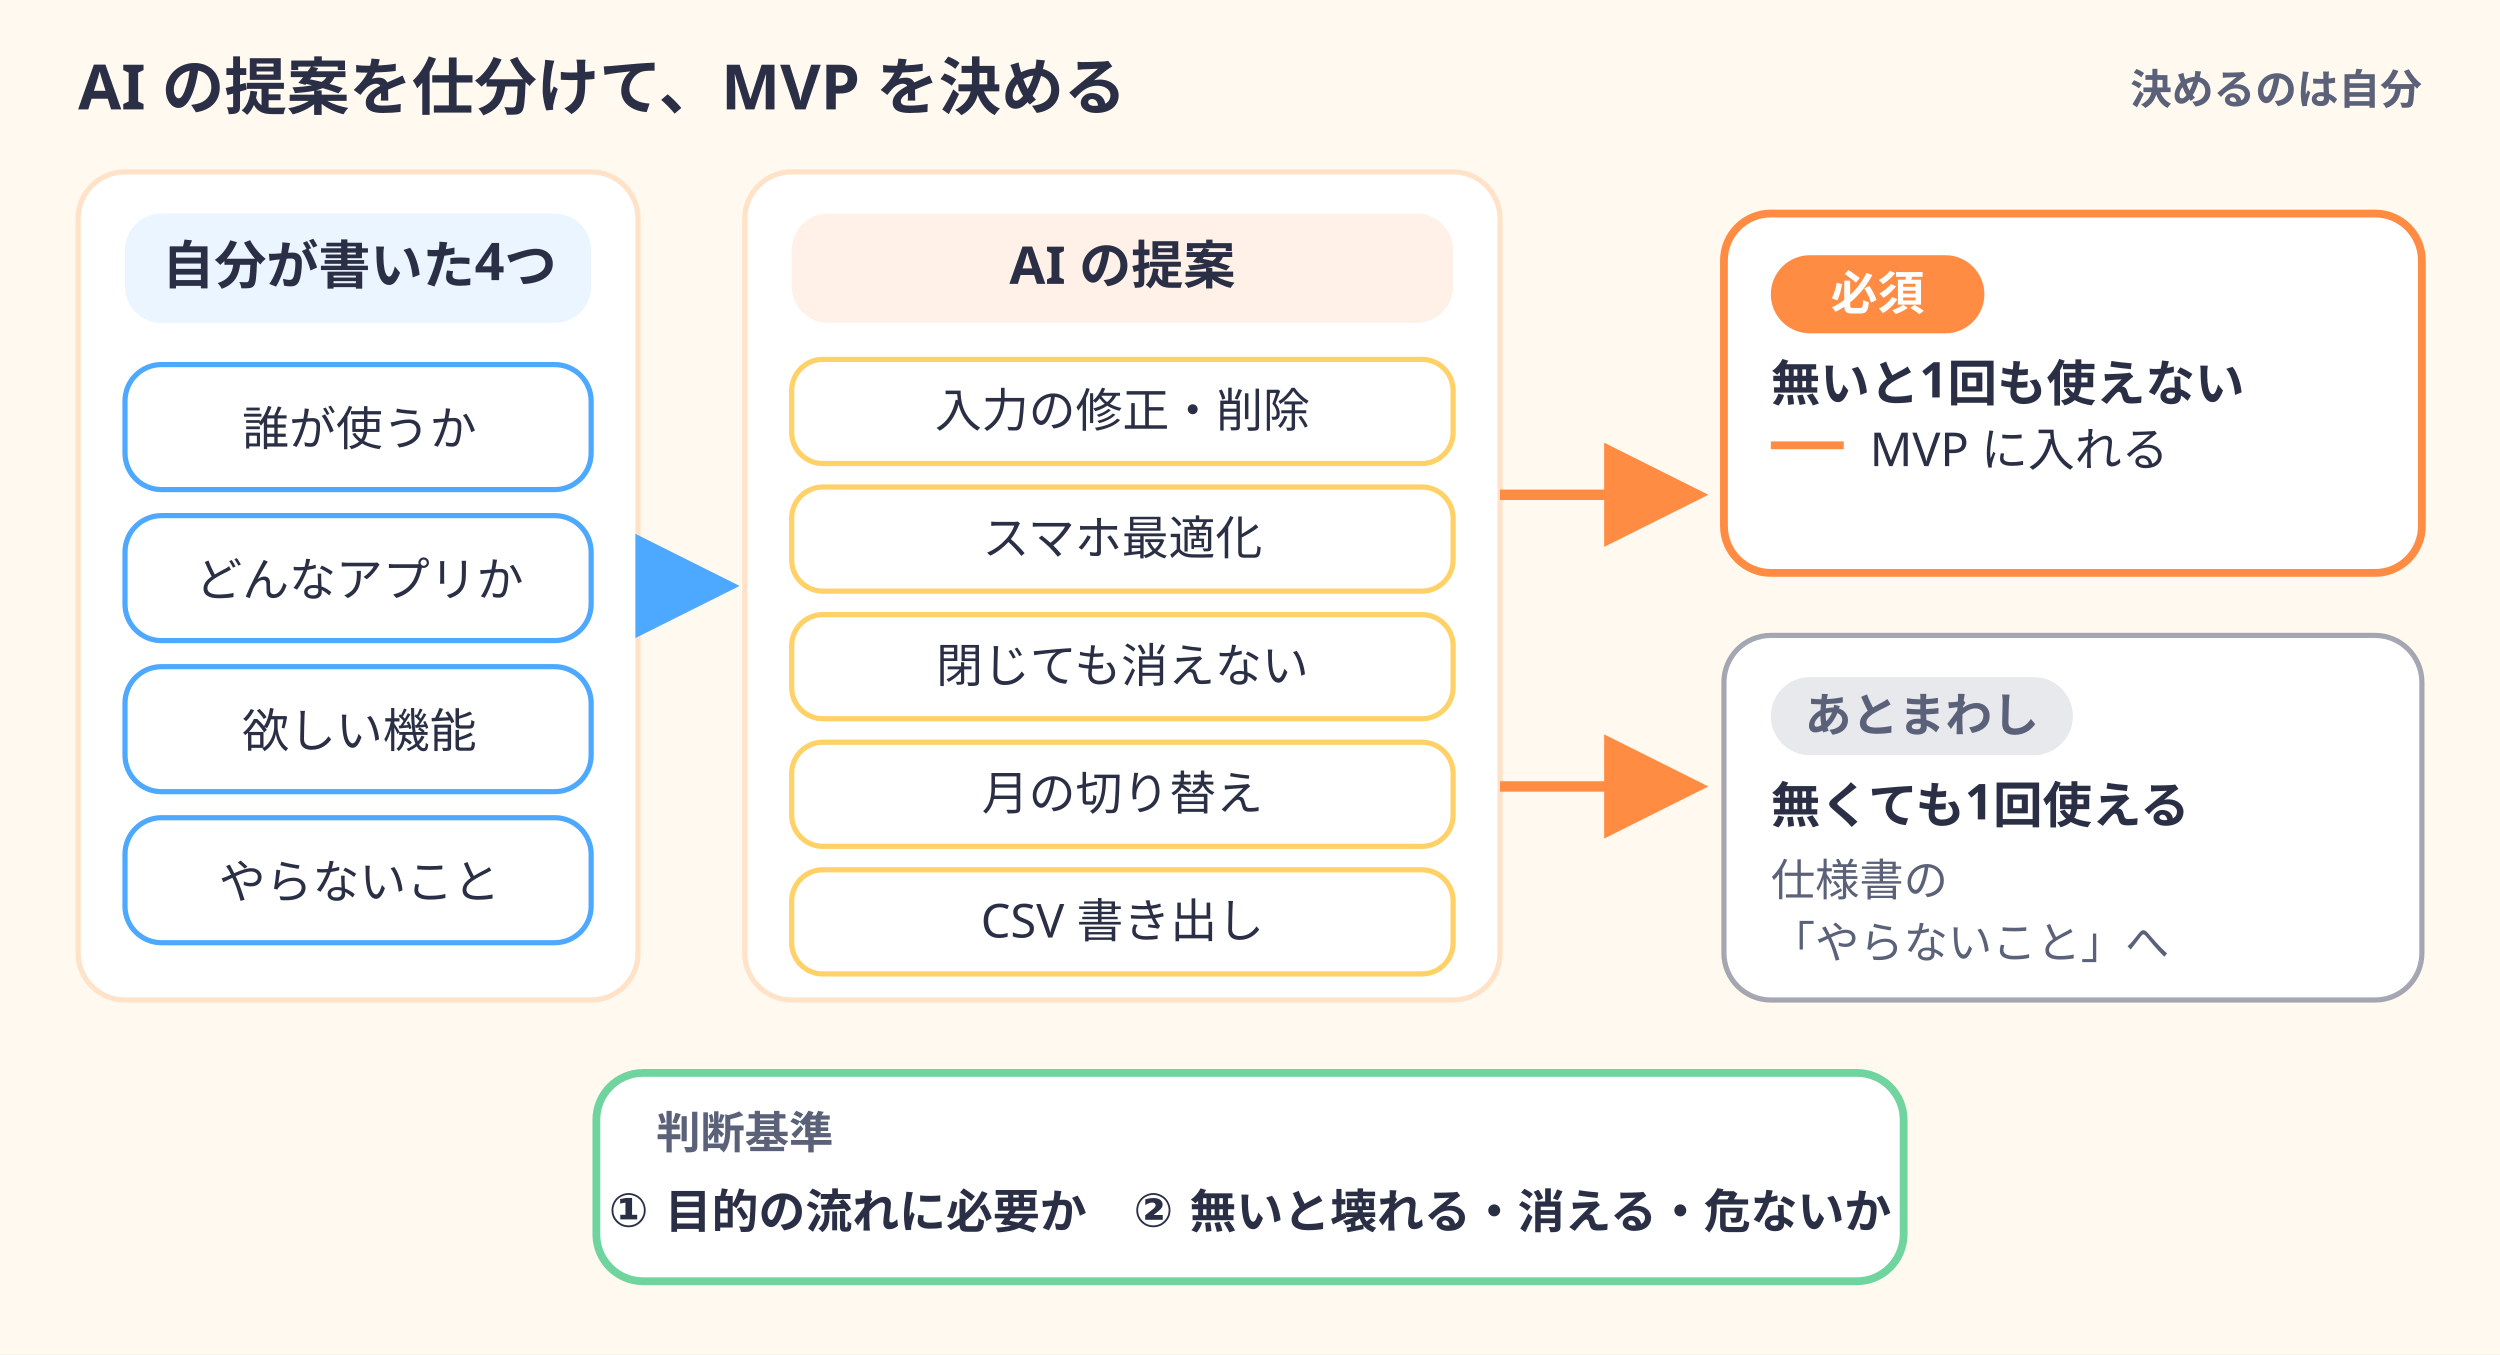
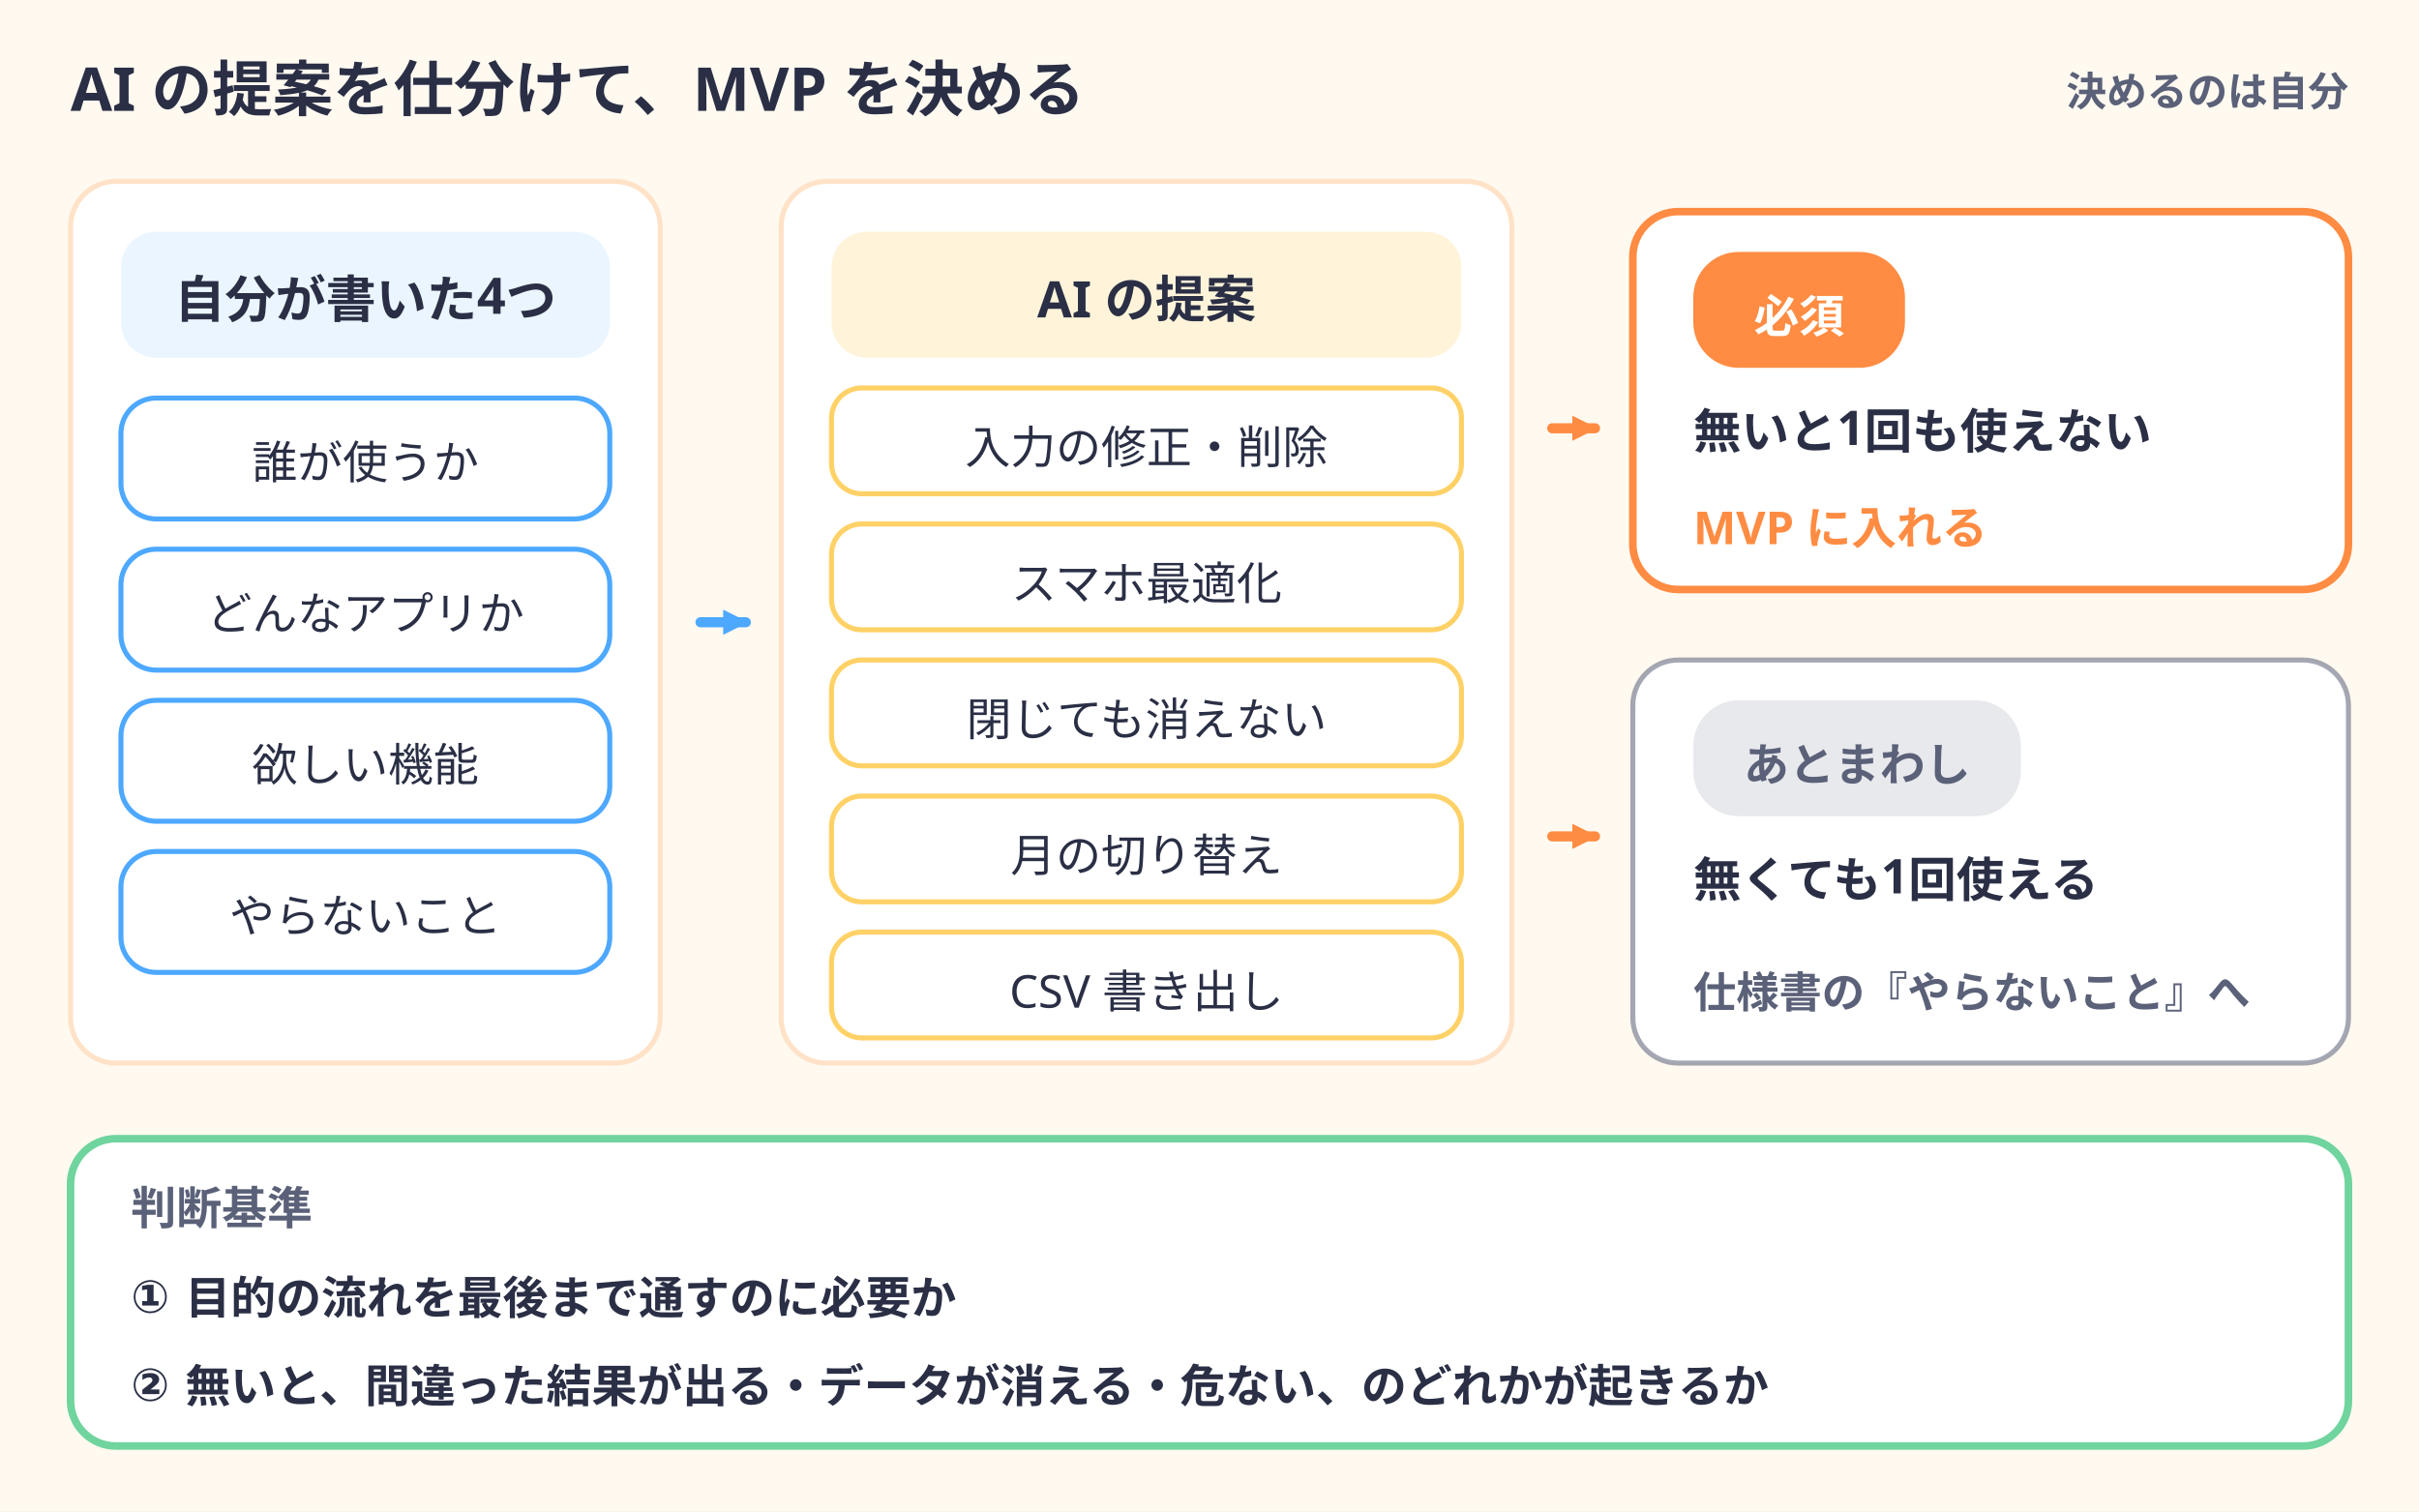
- <svg xmlns="http://www.w3.org/2000/svg" viewBox="0 0 960 520" role="img" aria-labelledby="title desc">
+ <svg xmlns="http://www.w3.org/2000/svg" viewBox="0 0 960 600" role="img" aria-labelledby="svg-title svg-desc">
  <defs>
-     <marker id="arrow" markerWidth="10" markerHeight="10" refX="9" refY="5" orient="auto" markerUnits="strokeWidth">
-       <path d="M0,0 L10,5 L0,10 Z" fill="#FF8C42" />
+     <marker id="arrow-blue" markerWidth="10" markerHeight="10" refX="9" refY="5" orient="auto" markerUnits="userSpaceOnUse" viewBox="0 0 10 10">
+       <path d="M0 0L10 5L0 10Z" fill="#4DA8FF" />
    </marker>
-     <marker id="arrow-blue" markerWidth="10" markerHeight="10" refX="9" refY="5" orient="auto" markerUnits="strokeWidth">
-       <path d="M0,0 L10,5 L0,10 Z" fill="#4DA8FF" />
+     <marker id="arrow-orange" markerWidth="10" markerHeight="10" refX="9" refY="5" orient="auto" markerUnits="userSpaceOnUse" viewBox="0 0 10 10">
+       <path d="M0 0L10 5L0 10Z" fill="#FF8C42" />
    </marker>
  </defs>
-   <rect width="960" height="520" fill="#FFF9F0" />
+   <rect id="canvas" x="0" y="0" width="960" height="600" fill="#FFF9F0" />
  <g font-family="'Hiragino Kaku Gothic ProN','Hiragino Sans','Noto Sans JP',sans-serif" fill="#2A2F45">
-     <text x="30" y="42" font-size="24" font-weight="700">AI の提案を仕分けて、MVP を決める</text>
-     <text x="930" y="40" font-size="16" font-weight="700" fill="#5A6178" text-anchor="end">決めるのは自分</text>
-     <rect x="30" y="66" width="215" height="318" rx="18" fill="#FFFFFF" stroke="#FFE2C7" stroke-width="2" />
-     <rect x="48" y="82" width="179" height="42" rx="14" fill="#4DA8FF" fill-opacity="0.12" />
-     <text x="138" y="109" font-size="20" font-weight="700" text-anchor="middle">自分が書いた4つ</text>
-     <rect x="48" y="140" width="179" height="48" rx="14" fill="#FFFFFF" stroke="#4DA8FF" stroke-width="2" />
-     <text x="138" y="171" font-size="18" text-anchor="middle">誰が使うか</text>
-     <rect x="48" y="198" width="179" height="48" rx="14" fill="#FFFFFF" stroke="#4DA8FF" stroke-width="2" />
-     <text x="138" y="229" font-size="18" text-anchor="middle">どんなアプリか</text>
-     <rect x="48" y="256" width="179" height="48" rx="14" fill="#FFFFFF" stroke="#4DA8FF" stroke-width="2" />
-     <text x="138" y="287" font-size="18" text-anchor="middle">欲しい機能</text>
-     <rect x="48" y="314" width="179" height="48" rx="14" fill="#FFFFFF" stroke="#4DA8FF" stroke-width="2" />
-     <text x="138" y="345" font-size="18" text-anchor="middle">やらないこと</text>
-     <path d="M246 225h34" stroke="#4DA8FF" stroke-width="4" marker-end="url(#arrow-blue)" />
-     <rect x="286" y="66" width="290" height="318" rx="18" fill="#FFFFFF" stroke="#FFE2C7" stroke-width="2" />
-     <rect x="304" y="82" width="254" height="42" rx="14" fill="#FF8C42" fill-opacity="0.12" />
-     <text x="431" y="109" font-size="20" font-weight="700" text-anchor="middle">AI の提案</text>
-     <rect x="304" y="138" width="254" height="40" rx="12" fill="#FFFFFF" stroke="#FFD166" stroke-width="2" />
-     <text x="431" y="164" font-size="18" text-anchor="middle">入力の修正・削除</text>
-     <rect x="304" y="187" width="254" height="40" rx="12" fill="#FFFFFF" stroke="#FFD166" stroke-width="2" />
-     <text x="431" y="213" font-size="18" text-anchor="middle">スマホ最適化</text>
-     <rect x="304" y="236" width="254" height="40" rx="12" fill="#FFFFFF" stroke="#FFD166" stroke-width="2" />
-     <text x="431" y="262" font-size="18" text-anchor="middle">閉じても消えない</text>
-     <rect x="304" y="285" width="254" height="40" rx="12" fill="#FFFFFF" stroke="#FFD166" stroke-width="2" />
-     <text x="431" y="311" font-size="18" text-anchor="middle">月の切り替え</text>
-     <rect x="304" y="334" width="254" height="40" rx="12" fill="#FFFFFF" stroke="#FFD166" stroke-width="2" />
-     <text x="431" y="360" font-size="18" text-anchor="middle">CSV 書き出し</text>
-     <path d="M576 190h76" stroke="#FF8C42" stroke-width="4" marker-end="url(#arrow)" />
-     <path d="M576 302h76" stroke="#FF8C42" stroke-width="4" marker-end="url(#arrow)" />
-     <rect x="662" y="82" width="268" height="138" rx="18" fill="#FFFFFF" stroke="#FF8C42" stroke-width="3" />
-     <rect x="680" y="98" width="82" height="30" rx="15" fill="#FF8C42" />
-     <text x="721" y="119" font-size="18" font-weight="700" fill="#FFFFFF" text-anchor="middle">必須</text>
-     <text x="680" y="154" font-size="19" font-weight="700">無いと1回も使えない</text>
-     <path d="M680 171h28" stroke="#FF8C42" stroke-width="3" />
-     <text x="718" y="179" font-size="18">MVP に入れる</text>
-     <rect x="662" y="244" width="268" height="140" rx="18" fill="#FFFFFF" stroke="#5A6178" stroke-opacity="0.55" stroke-width="2" />
-     <rect x="680" y="260" width="116" height="30" rx="15" fill="#5A6178" fill-opacity="0.14" />
-     <text x="738" y="281" font-size="18" font-weight="700" fill="#5A6178" text-anchor="middle">あとまわし</text>
-     <text x="680" y="316" font-size="19" font-weight="700">無くても1回使える</text>
-     <text x="680" y="344" font-size="17" fill="#5A6178">仕様書の</text>
-     <text x="680" y="368" font-size="17" fill="#5A6178">「やらないこと」へ</text>
-     <rect x="229" y="412" width="502" height="80" rx="18" fill="#FFFFFF" stroke="#6FD49D" stroke-width="3" />
-     <text x="252" y="441" font-size="17" font-weight="700" fill="#5A6178">判断基準</text>
-     <text x="480" y="471" font-size="18" font-weight="700" text-anchor="middle">① 目的の流れに必要か　② 無いと壊れる・消える・危ないか</text>
+     <text id="main-title" x="28" y="44" font-size="24" font-weight="700">AI の提案を仕分けて、MVP を決める</text>
+     <text id="owner-note" x="932" y="42" font-size="16" font-weight="700" fill="#5A6178" text-anchor="end">決めるのは自分</text>
+     <rect id="written-box" x="28" y="72" width="234" height="350" rx="18" fill="#FFFFFF" stroke="#FFE2C7" stroke-width="2" />
+     <rect id="written-heading-box" x="48" y="92" width="194" height="50" rx="14" fill="#4DA8FF" fill-opacity="0.12" />
+     <text id="written-heading" x="145" y="126" font-size="20" font-weight="700" text-anchor="middle">自分が書いた4つ</text>
+     <rect id="written-card-1" x="48" y="158" width="194" height="48" rx="14" fill="#FFFFFF" stroke="#4DA8FF" stroke-width="2" />
+     <text id="written-text-1" x="145" y="190" font-size="18" text-anchor="middle">誰が使うか</text>
+     <rect id="written-card-2" x="48" y="218" width="194" height="48" rx="14" fill="#FFFFFF" stroke="#4DA8FF" stroke-width="2" />
+     <text id="written-text-2" x="145" y="250" font-size="18" text-anchor="middle">どんなアプリか</text>
+     <rect id="written-card-3" x="48" y="278" width="194" height="48" rx="14" fill="#FFFFFF" stroke="#4DA8FF" stroke-width="2" />
+     <text id="written-text-3" x="145" y="310" font-size="18" text-anchor="middle">欲しい機能</text>
+     <rect id="written-card-4" x="48" y="338" width="194" height="48" rx="14" fill="#FFFFFF" stroke="#4DA8FF" stroke-width="2" />
+     <text id="written-text-4" x="145" y="370" font-size="18" text-anchor="middle">やらないこと</text>
+     <path id="arrow-left-center" d="M278 247H296" fill="none" stroke="#4DA8FF" stroke-width="4" stroke-linecap="round" marker-end="url(#arrow-blue)" />
+     <rect id="ai-box" x="310" y="72" width="290" height="350" rx="18" fill="#FFFFFF" stroke="#FFE2C7" stroke-width="2" />
+     <rect id="ai-heading-box" x="330" y="92" width="250" height="50" rx="14" fill="#FFD166" fill-opacity="0.24" />
+     <text id="ai-heading" x="455" y="126" font-size="20" font-weight="700" text-anchor="middle">AI の提案</text>
+     <rect id="ai-card-1" x="330" y="154" width="250" height="42" rx="12" fill="#FFFFFF" stroke="#FFD166" stroke-width="2" />
+     <text id="ai-text-1" x="455" y="184" font-size="18" text-anchor="middle">入力の修正・削除</text>
+     <rect id="ai-card-2" x="330" y="208" width="250" height="42" rx="12" fill="#FFFFFF" stroke="#FFD166" stroke-width="2" />
+     <text id="ai-text-2" x="455" y="238" font-size="18" text-anchor="middle">スマホ最適化</text>
+     <rect id="ai-card-3" x="330" y="262" width="250" height="42" rx="12" fill="#FFFFFF" stroke="#FFD166" stroke-width="2" />
+     <text id="ai-text-3" x="455" y="292" font-size="18" text-anchor="middle">閉じても消えない</text>
+     <rect id="ai-card-4" x="330" y="316" width="250" height="42" rx="12" fill="#FFFFFF" stroke="#FFD166" stroke-width="2" />
+     <text id="ai-text-4" x="455" y="346" font-size="18" text-anchor="middle">月の切り替え</text>
+     <rect id="ai-card-5" x="330" y="370" width="250" height="42" rx="12" fill="#FFFFFF" stroke="#FFD166" stroke-width="2" />
+     <text id="ai-text-5" x="455" y="400" font-size="18" text-anchor="middle">CSV 書き出し</text>
+     <path id="arrow-center-required" d="M616 170H633" fill="none" stroke="#FF8C42" stroke-width="4" stroke-linecap="round" marker-end="url(#arrow-orange)" />
+     <path id="arrow-center-later" d="M616 332H633" fill="none" stroke="#FF8C42" stroke-width="4" stroke-linecap="round" marker-end="url(#arrow-orange)" />
+     <rect id="required-box" x="648" y="84" width="284" height="150" rx="18" fill="#FFFFFF" stroke="#FF8C42" stroke-width="3" />
+     <rect id="required-badge" x="672" y="100" width="84" height="46" rx="18" fill="#FF8C42" />
+     <text id="required-badge-text" x="714" y="132" font-size="18" font-weight="700" fill="#FFFFFF" text-anchor="middle">必須</text>
+     <text id="required-reason" x="672" y="178" font-size="19" font-weight="700">無いと1回も使えない</text>
+     <text id="required-action" x="672" y="216" font-size="18" font-weight="700" fill="#FF8C42">MVP に入れる</text>
+     <rect id="later-box" x="648" y="262" width="284" height="160" rx="18" fill="#FFFFFF" stroke="#5A6178" stroke-opacity="0.55" stroke-width="2" />
+     <rect id="later-badge" x="672" y="278" width="130" height="46" rx="18" fill="#5A6178" fill-opacity="0.14" />
+     <text id="later-badge-text" x="737" y="310" font-size="18" font-weight="700" fill="#5A6178" text-anchor="middle">あとまわし</text>
+     <text id="later-reason" x="672" y="356" font-size="19" font-weight="700">無くても1回使える</text>
+     <text id="later-action" x="672" y="400" font-size="17" font-weight="700" fill="#5A6178">仕様書の『やらないこと』へ</text>
+     <rect id="criteria-box" x="28" y="452" width="904" height="122" rx="18" fill="#FFFFFF" stroke="#6FD49D" stroke-width="3" />
+     <text id="criteria-heading" x="52" y="486" font-size="18" font-weight="700" fill="#5A6178">判断基準</text>
+     <text id="criteria-line-1" x="52" y="521" font-size="18" font-weight="700">① 目的の流れを最後まで通すのに必要か</text>
+     <text id="criteria-line-2" x="52" y="556" font-size="18" font-weight="700">② 無いと、間違った結果が出る・データが消える・危ない、のどれかが起きるか</text>
  </g>
</svg>
